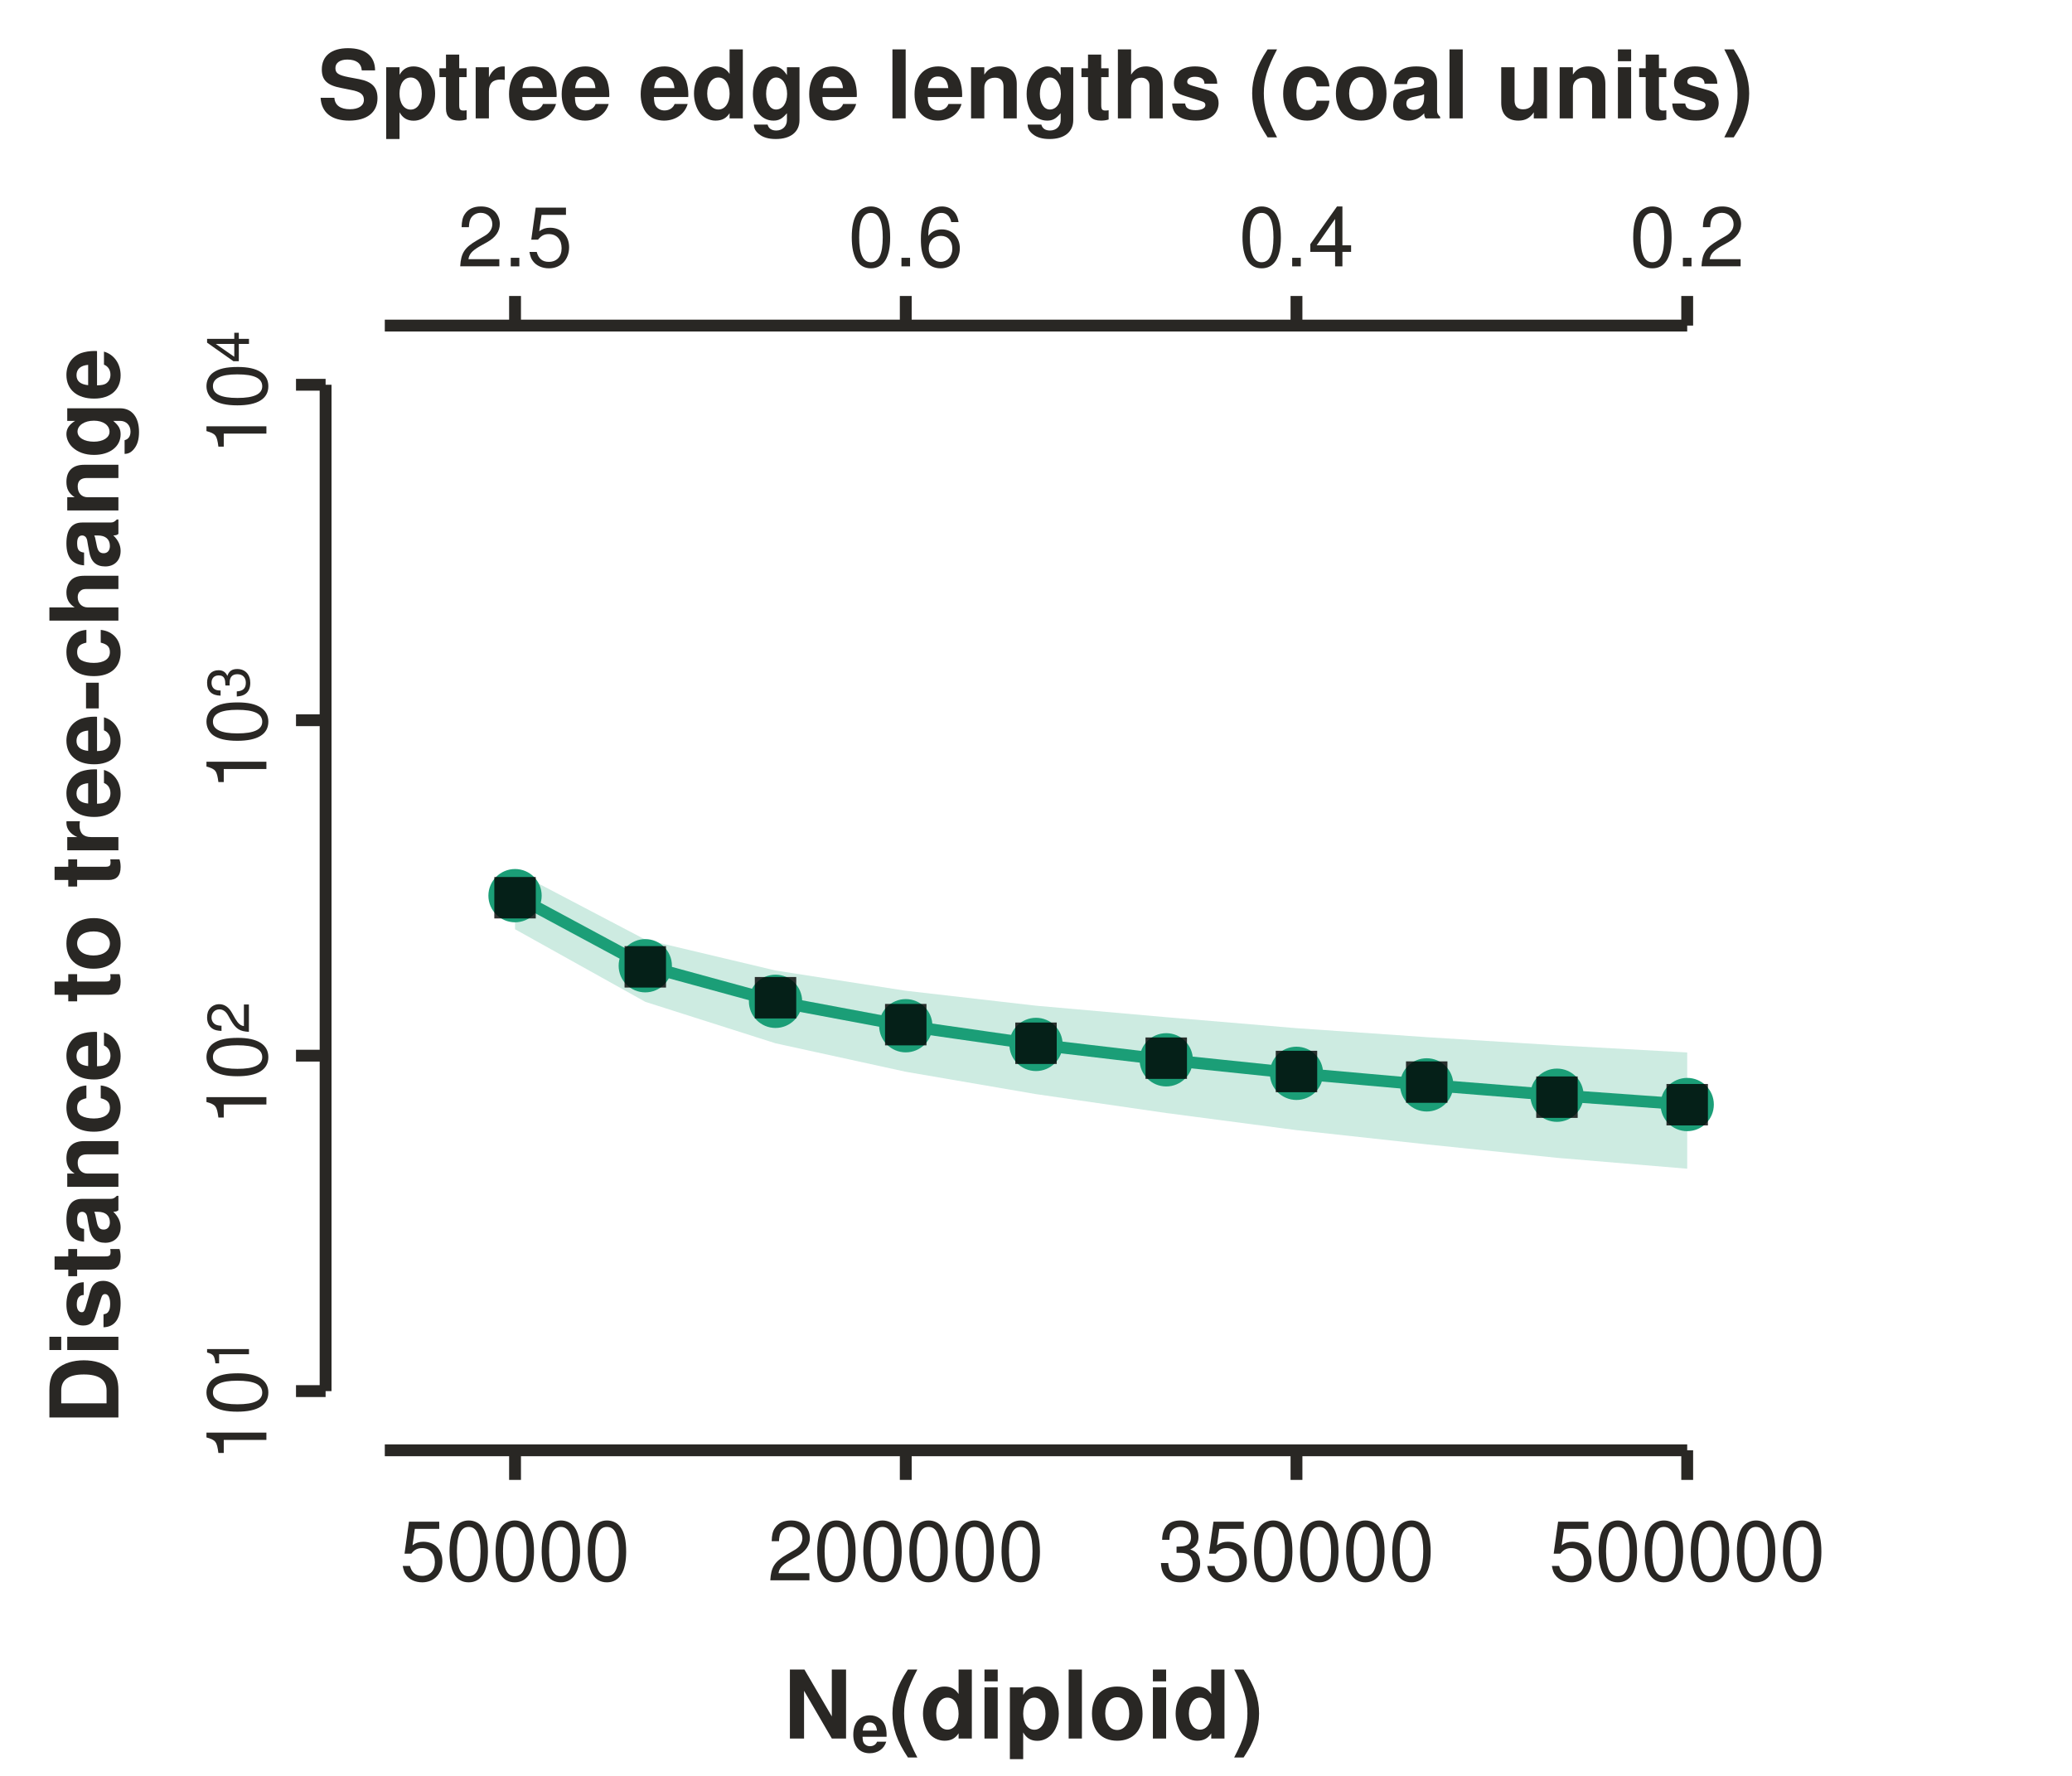
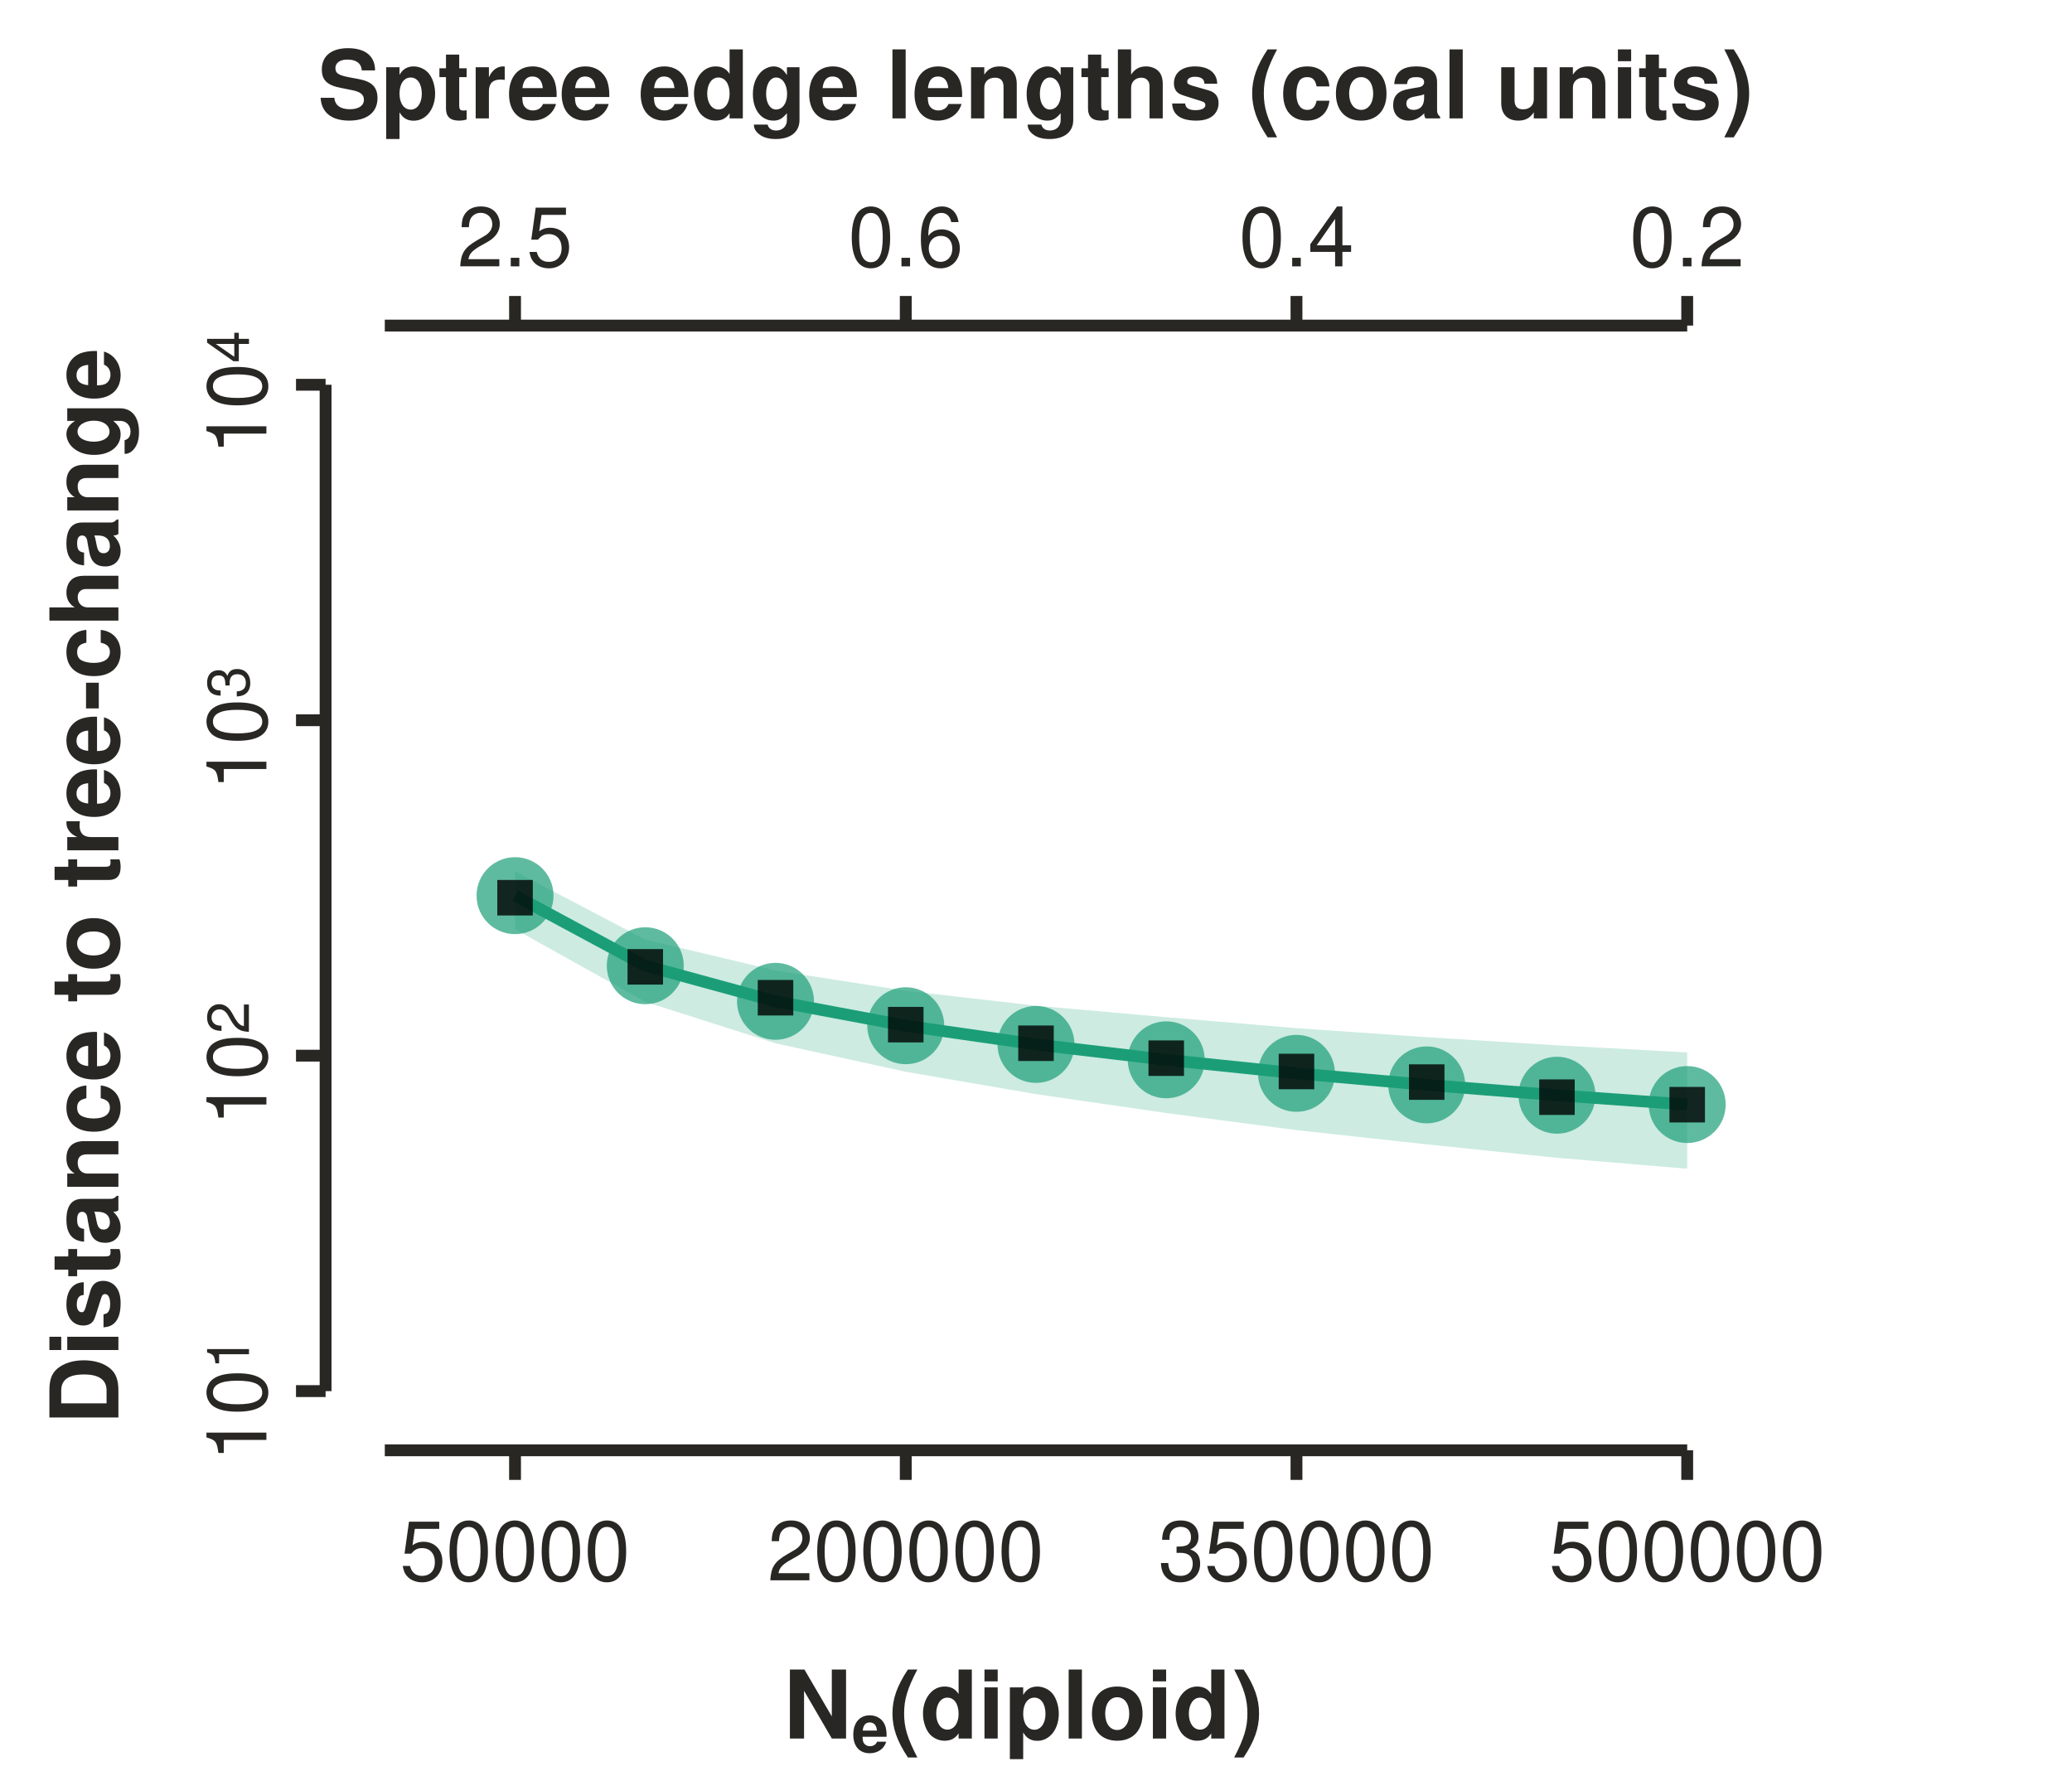
- <svg xmlns="http://www.w3.org/2000/svg" class="toyplot-canvas-Canvas" width="350.0px" height="300.0px" viewBox="0 0 350.0 300.0" preserveAspectRatio="xMidYMid meet" style="background-color:transparent;border-color:#292724;border-style:none;border-width:1.0;fill:rgb(16.1%,15.3%,14.1%);fill-opacity:1.0;font-family:Helvetica;font-size:12px;opacity:1.0;stroke:rgb(16.1%,15.3%,14.1%);stroke-opacity:1.0;stroke-width:1.0" id="t272726c23c2a4e4c9047635ecfd77abd">
-   <g class="toyplot-coordinates-Cartesian" id="tba0daed4ac7c47698776b9fb719eaa48">
-     <clipPath id="tf1c3529e38b94016840cd9ba4d37bab0">
+ <svg xmlns="http://www.w3.org/2000/svg" class="toyplot-canvas-Canvas" width="350.0px" height="300.0px" viewBox="0 0 350.0 300.0" preserveAspectRatio="xMidYMid meet" style="background-color:transparent;border-color:#292724;border-style:none;border-width:1.0;fill:rgb(16.1%,15.3%,14.1%);fill-opacity:1.0;font-family:Helvetica;font-size:12px;opacity:1.0;stroke:rgb(16.1%,15.3%,14.1%);stroke-opacity:1.0;stroke-width:1.0" id="td51863f48c18417b86a0a5f7fe468f58">
+   <g class="toyplot-coordinates-Cartesian" id="tae46b085b6c74b68bbfc40ac13d95cd0">
+     <clipPath id="tf7555e27c4cd464dbe8217cda9ac894d">
      <rect x="55.0" y="55.0" width="240.0" height="190.0" />
    </clipPath>
-     <g clip-path="url(#tf1c3529e38b94016840cd9ba4d37bab0)">
-       <g class="toyplot-mark-FillBoundaries" style="stroke:none" id="t1eab05f7390b4b45acfa8baa7479c17f">
+     <g clip-path="url(#tf7555e27c4cd464dbe8217cda9ac894d)">
+       <g class="toyplot-mark-FillBoundaries" style="stroke:none" id="t95343edcfef6442c82d53deaeca4f1ef">
        <polygon points="87.0,156.977 109.0,169.237 131.0,176.244 153.0,181.054 175.0,184.831 197.0,188.024 219.0,190.915 241.0,193.318 263.0,195.592 285.0,197.432 285.0,177.791 263.0,176.582 241.0,175.209 219.0,173.691 197.0,171.834 175.0,169.893 153.0,167.368 131.0,163.948 109.0,158.725 87.0,147.184" style="fill:rgb(40%,76.1%,64.7%);fill-opacity:1.0;opacity:0.33;stroke:none" />
      </g>
-       <g class="toyplot-mark-Plot" style="fill:none" id="t7f4625ad4b8047d792b645892e35c54a">
+       <g class="toyplot-mark-Plot" style="fill:none" id="t2dd4f376c3ce4040a73daca488f489c9">
        <g class="toyplot-Series">
          <path d="M 87.0 151.303 L 109.0 163.144 L 131.0 169.154 L 153.0 173.277 L 175.0 176.435 L 197.0 179.034 L 219.0 181.319 L 241.0 183.269 L 263.0 185.016 L 285.0 186.59" style="stroke:rgb(10.6%,62%,46.7%);stroke-opacity:1.0;stroke-width:2.0" />
        </g>
      </g>
-       <g class="toyplot-mark-Point" id="ta8f6d9cd16464a2e9a50cd7c20146193">
+       <g class="toyplot-mark-Point" id="t3a0e6ffa7b6749be9bf36b97396677ae">
        <g class="toyplot-Series">
-           <g style="fill:rgb(10.6%,62%,46.7%);fill-opacity:1.0;opacity:1.0;stroke:rgb(10.6%,62%,46.7%);stroke-opacity:1.0" class="toyplot-Datum" transform="translate(87.0, 151.3033)">
-             <circle r="4.0" />
+           <g style="fill:rgb(10.6%,62%,46.7%);fill-opacity:1.0;opacity:0.7;stroke:rgb(10.6%,62%,46.7%);stroke-opacity:1.0" class="toyplot-Datum" transform="translate(87.0, 151.3033)">
+             <circle r="6.0" />
          </g>
-           <g style="fill:rgb(10.6%,62%,46.7%);fill-opacity:1.0;opacity:1.0;stroke:rgb(10.6%,62%,46.7%);stroke-opacity:1.0" class="toyplot-Datum" transform="translate(109.0, 163.1437)">
-             <circle r="4.0" />
+           <g style="fill:rgb(10.6%,62%,46.7%);fill-opacity:1.0;opacity:0.7;stroke:rgb(10.6%,62%,46.7%);stroke-opacity:1.0" class="toyplot-Datum" transform="translate(109.0, 163.1437)">
+             <circle r="6.0" />
          </g>
-           <g style="fill:rgb(10.6%,62%,46.7%);fill-opacity:1.0;opacity:1.0;stroke:rgb(10.6%,62%,46.7%);stroke-opacity:1.0" class="toyplot-Datum" transform="translate(131.0, 169.1538)">
-             <circle r="4.0" />
+           <g style="fill:rgb(10.6%,62%,46.7%);fill-opacity:1.0;opacity:0.7;stroke:rgb(10.6%,62%,46.7%);stroke-opacity:1.0" class="toyplot-Datum" transform="translate(131.0, 169.1538)">
+             <circle r="6.0" />
          </g>
-           <g style="fill:rgb(10.6%,62%,46.7%);fill-opacity:1.0;opacity:1.0;stroke:rgb(10.6%,62%,46.7%);stroke-opacity:1.0" class="toyplot-Datum" transform="translate(153.0, 173.2772)">
-             <circle r="4.0" />
+           <g style="fill:rgb(10.6%,62%,46.7%);fill-opacity:1.0;opacity:0.7;stroke:rgb(10.6%,62%,46.7%);stroke-opacity:1.0" class="toyplot-Datum" transform="translate(153.0, 173.2772)">
+             <circle r="6.0" />
          </g>
-           <g style="fill:rgb(10.6%,62%,46.7%);fill-opacity:1.0;opacity:1.0;stroke:rgb(10.6%,62%,46.7%);stroke-opacity:1.0" class="toyplot-Datum" transform="translate(175.0, 176.4347)">
-             <circle r="4.0" />
+           <g style="fill:rgb(10.6%,62%,46.7%);fill-opacity:1.0;opacity:0.7;stroke:rgb(10.6%,62%,46.7%);stroke-opacity:1.0" class="toyplot-Datum" transform="translate(175.0, 176.4347)">
+             <circle r="6.0" />
          </g>
-           <g style="fill:rgb(10.6%,62%,46.7%);fill-opacity:1.0;opacity:1.0;stroke:rgb(10.6%,62%,46.7%);stroke-opacity:1.0" class="toyplot-Datum" transform="translate(197.0, 179.0339)">
-             <circle r="4.0" />
+           <g style="fill:rgb(10.6%,62%,46.7%);fill-opacity:1.0;opacity:0.7;stroke:rgb(10.6%,62%,46.7%);stroke-opacity:1.0" class="toyplot-Datum" transform="translate(197.0, 179.0339)">
+             <circle r="6.0" />
          </g>
-           <g style="fill:rgb(10.6%,62%,46.7%);fill-opacity:1.0;opacity:1.0;stroke:rgb(10.6%,62%,46.7%);stroke-opacity:1.0" class="toyplot-Datum" transform="translate(219.0, 181.3188)">
-             <circle r="4.0" />
+           <g style="fill:rgb(10.6%,62%,46.7%);fill-opacity:1.0;opacity:0.7;stroke:rgb(10.6%,62%,46.7%);stroke-opacity:1.0" class="toyplot-Datum" transform="translate(219.0, 181.3188)">
+             <circle r="6.0" />
          </g>
-           <g style="fill:rgb(10.6%,62%,46.7%);fill-opacity:1.0;opacity:1.0;stroke:rgb(10.6%,62%,46.7%);stroke-opacity:1.0" class="toyplot-Datum" transform="translate(241.0, 183.2694)">
-             <circle r="4.0" />
+           <g style="fill:rgb(10.6%,62%,46.7%);fill-opacity:1.0;opacity:0.7;stroke:rgb(10.6%,62%,46.7%);stroke-opacity:1.0" class="toyplot-Datum" transform="translate(241.0, 183.2694)">
+             <circle r="6.0" />
          </g>
-           <g style="fill:rgb(10.6%,62%,46.7%);fill-opacity:1.0;opacity:1.0;stroke:rgb(10.6%,62%,46.7%);stroke-opacity:1.0" class="toyplot-Datum" transform="translate(263.0, 185.0158)">
-             <circle r="4.0" />
+           <g style="fill:rgb(10.6%,62%,46.7%);fill-opacity:1.0;opacity:0.7;stroke:rgb(10.6%,62%,46.7%);stroke-opacity:1.0" class="toyplot-Datum" transform="translate(263.0, 185.0158)">
+             <circle r="6.0" />
          </g>
-           <g style="fill:rgb(10.6%,62%,46.7%);fill-opacity:1.0;opacity:1.0;stroke:rgb(10.6%,62%,46.7%);stroke-opacity:1.0" class="toyplot-Datum" transform="translate(285.0, 186.5901)">
-             <circle r="4.0" />
+           <g style="fill:rgb(10.6%,62%,46.7%);fill-opacity:1.0;opacity:0.7;stroke:rgb(10.6%,62%,46.7%);stroke-opacity:1.0" class="toyplot-Datum" transform="translate(285.0, 186.5901)">
+             <circle r="6.0" />
          </g>
        </g>
      </g>
-       <g class="toyplot-mark-Point" id="ta6af7c4730fd43e49a785b4f0c6216dc">
+       <g class="toyplot-mark-Point" id="tc29909fcc5804ebb9f6eb4a524b781ea">
        <g class="toyplot-Series">
          <g style="fill:rgb(0%,0%,0%);fill-opacity:1.0;opacity:0.8;stroke:none" class="toyplot-Datum" transform="translate(87.0, 151.6523)">
-             <rect x="-3.5" y="-3.5" width="7.0" height="7.0" />
+             <rect x="-3.0" y="-3.0" width="6.0" height="6.0" />
          </g>
          <g style="fill:rgb(0%,0%,0%);fill-opacity:1.0;opacity:0.8;stroke:none" class="toyplot-Datum" transform="translate(109.0, 163.3288)">
-             <rect x="-3.5" y="-3.5" width="7.0" height="7.0" />
+             <rect x="-3.0" y="-3.0" width="6.0" height="6.0" />
          </g>
          <g style="fill:rgb(0%,0%,0%);fill-opacity:1.0;opacity:0.8;stroke:none" class="toyplot-Datum" transform="translate(131.0, 168.5457)">
-             <rect x="-3.5" y="-3.5" width="7.0" height="7.0" />
+             <rect x="-3.0" y="-3.0" width="6.0" height="6.0" />
          </g>
          <g style="fill:rgb(0%,0%,0%);fill-opacity:1.0;opacity:0.8;stroke:none" class="toyplot-Datum" transform="translate(153.0, 173.0943)">
-             <rect x="-3.5" y="-3.5" width="7.0" height="7.0" />
+             <rect x="-3.0" y="-3.0" width="6.0" height="6.0" />
          </g>
          <g style="fill:rgb(0%,0%,0%);fill-opacity:1.0;opacity:0.8;stroke:none" class="toyplot-Datum" transform="translate(175.0, 176.236)">
-             <rect x="-3.5" y="-3.5" width="7.0" height="7.0" />
+             <rect x="-3.0" y="-3.0" width="6.0" height="6.0" />
          </g>
          <g style="fill:rgb(0%,0%,0%);fill-opacity:1.0;opacity:0.8;stroke:none" class="toyplot-Datum" transform="translate(197.0, 178.7578)">
-             <rect x="-3.5" y="-3.5" width="7.0" height="7.0" />
+             <rect x="-3.0" y="-3.0" width="6.0" height="6.0" />
          </g>
          <g style="fill:rgb(0%,0%,0%);fill-opacity:1.0;opacity:0.8;stroke:none" class="toyplot-Datum" transform="translate(219.0, 181.0084)">
-             <rect x="-3.5" y="-3.5" width="7.0" height="7.0" />
+             <rect x="-3.0" y="-3.0" width="6.0" height="6.0" />
          </g>
          <g style="fill:rgb(0%,0%,0%);fill-opacity:1.0;opacity:0.8;stroke:none" class="toyplot-Datum" transform="translate(241.0, 182.798)">
-             <rect x="-3.5" y="-3.5" width="7.0" height="7.0" />
+             <rect x="-3.0" y="-3.0" width="6.0" height="6.0" />
          </g>
          <g style="fill:rgb(0%,0%,0%);fill-opacity:1.0;opacity:0.8;stroke:none" class="toyplot-Datum" transform="translate(263.0, 185.3454)">
-             <rect x="-3.5" y="-3.5" width="7.0" height="7.0" />
+             <rect x="-3.0" y="-3.0" width="6.0" height="6.0" />
          </g>
          <g style="fill:rgb(0%,0%,0%);fill-opacity:1.0;opacity:0.8;stroke:none" class="toyplot-Datum" transform="translate(285.0, 186.6166)">
-             <rect x="-3.5" y="-3.5" width="7.0" height="7.0" />
+             <rect x="-3.0" y="-3.0" width="6.0" height="6.0" />
          </g>
        </g>
      </g>
    </g>
-     <g class="toyplot-coordinates-Axis" id="t652e054ed15845bc881b9b655163f109" transform="translate(65.0,235.0)translate(0,10.0)">
+     <g class="toyplot-coordinates-Axis" id="t8947608a1ecb473f81e5cb8034a09081" transform="translate(65.0,235.0)translate(0,10.0)">
      <line x1="0" y1="0" x2="220.0" y2="0" style="stroke-width:2" />
      <g>
        <line x1="22.0" y1="5.0" x2="22.0" y2="0" style="stroke-width:2" />
        <line x1="88.0" y1="5.0" x2="88.0" y2="0" style="stroke-width:2" />
        <line x1="154.0" y1="5.0" x2="154.0" y2="0" style="stroke-width:2" />
        <line x1="220.0" y1="5.0" x2="220.0" y2="0" style="stroke-width:2" />
      </g>
      <g>
        <g transform="translate(22.0,10.0)">
          <text x="-19.46" y="11.977" style="fill:rgb(16.1%,15.3%,14.1%);fill-opacity:1.0;font-family:helvetica;font-size:14.0px;font-weight:normal;stroke:none;vertical-align:baseline;white-space:pre">50000</text>
        </g>
        <g transform="translate(88.0,10.0)">
          <text x="-23.352" y="11.977" style="fill:rgb(16.1%,15.3%,14.1%);fill-opacity:1.0;font-family:helvetica;font-size:14.0px;font-weight:normal;stroke:none;vertical-align:baseline;white-space:pre">200000</text>
        </g>
        <g transform="translate(154.0,10.0)">
          <text x="-23.352" y="11.977" style="fill:rgb(16.1%,15.3%,14.1%);fill-opacity:1.0;font-family:helvetica;font-size:14.0px;font-weight:normal;stroke:none;vertical-align:baseline;white-space:pre">350000</text>
        </g>
        <g transform="translate(220.0,10.0)">
          <text x="-23.352" y="11.977" style="fill:rgb(16.1%,15.3%,14.1%);fill-opacity:1.0;font-family:helvetica;font-size:14.0px;font-weight:normal;stroke:none;vertical-align:baseline;white-space:pre">500000</text>
        </g>
      </g>
      <g transform="translate(110.0,35.0)">
        <text x="-42.666" y="13.688" style="fill:rgb(16.1%,15.3%,14.1%);fill-opacity:1.0;font-family:helvetica;font-size:16.0px;font-weight:bold;stroke:none;vertical-align:baseline;white-space:pre">N</text>
        <text x="-31.114" y="15.928" style="fill:rgb(16.1%,15.3%,14.1%);fill-opacity:1.0;font-family:helvetica;font-size:11.2px;font-weight:bold;stroke:none;vertical-align:baseline;white-space:pre">e</text>
        <text x="-24.886" y="13.688" style="fill:rgb(16.1%,15.3%,14.1%);fill-opacity:1.0;font-family:helvetica;font-size:16.0px;font-weight:bold;stroke:none;vertical-align:baseline;white-space:pre"> (diploid)</text>
      </g>
      <g class="toyplot-coordinates-Axis-coordinates" style="visibility:hidden" transform="">
        <line x1="0" x2="0" y1="-5.0" y2="7.5" style="stroke:rgb(43.9%,50.2%,56.5%);stroke-opacity:1.0;stroke-width:1.0" />
        <text x="0" y="-10.0" style="alignment-baseline:alphabetic;fill:rgb(43.9%,50.2%,56.5%);fill-opacity:1.0;font-size:10px;font-weight:normal;stroke:none;text-anchor:middle" />
      </g>
    </g>
-     <g class="toyplot-coordinates-Axis" id="t11eedd46eedf4892b3f92fa253e42389" transform="translate(65.0,235.0)rotate(-90.0)translate(0,-10.0)">
+     <g class="toyplot-coordinates-Axis" id="te5bf94ed8dfa4fe8a6ef61ade295cd37" transform="translate(65.0,235.0)rotate(-90.0)translate(0,-10.0)">
      <line x1="0" y1="0" x2="170.0" y2="0" style="stroke-width:2" />
      <g>
        <line x1="0.0" y1="-5.0" x2="0.0" y2="0" style="stroke-width:2" />
        <line x1="56.667" y1="-5.0" x2="56.667" y2="0" style="stroke-width:2" />
        <line x1="113.333" y1="-5.0" x2="113.333" y2="0" style="stroke-width:2" />
        <line x1="170.0" y1="-5.0" x2="170.0" y2="0" style="stroke-width:2" />
      </g>
      <g>
        <g transform="translate(0.0,-10.0)">
          <text x="-11.871" y="0.0" style="fill:rgb(16.1%,15.3%,14.1%);fill-opacity:1.0;font-family:helvetica;font-size:14.0px;font-weight:normal;stroke:none;vertical-align:baseline;white-space:pre">10</text>
          <text x="3.697" y="-2.94" style="fill:rgb(16.1%,15.3%,14.1%);fill-opacity:1.0;font-family:helvetica;font-size:9.8px;font-weight:normal;stroke:none;vertical-align:baseline;white-space:pre"> 1</text>
        </g>
        <g transform="translate(56.66667,-10.0)">
          <text x="-11.871" y="0.0" style="fill:rgb(16.1%,15.3%,14.1%);fill-opacity:1.0;font-family:helvetica;font-size:14.0px;font-weight:normal;stroke:none;vertical-align:baseline;white-space:pre">10</text>
          <text x="3.697" y="-2.94" style="fill:rgb(16.1%,15.3%,14.1%);fill-opacity:1.0;font-family:helvetica;font-size:9.8px;font-weight:normal;stroke:none;vertical-align:baseline;white-space:pre"> 2</text>
        </g>
        <g transform="translate(113.3333,-10.0)">
          <text x="-11.871" y="0.0" style="fill:rgb(16.1%,15.3%,14.1%);fill-opacity:1.0;font-family:helvetica;font-size:14.0px;font-weight:normal;stroke:none;vertical-align:baseline;white-space:pre">10</text>
          <text x="3.697" y="-2.94" style="fill:rgb(16.1%,15.3%,14.1%);fill-opacity:1.0;font-family:helvetica;font-size:9.8px;font-weight:normal;stroke:none;vertical-align:baseline;white-space:pre"> 3</text>
        </g>
        <g transform="translate(170.0,-10.0)">
          <text x="-11.871" y="0.0" style="fill:rgb(16.1%,15.3%,14.1%);fill-opacity:1.0;font-family:helvetica;font-size:14.0px;font-weight:normal;stroke:none;vertical-align:baseline;white-space:pre">10</text>
          <text x="3.697" y="-2.94" style="fill:rgb(16.1%,15.3%,14.1%);fill-opacity:1.0;font-family:helvetica;font-size:9.8px;font-weight:normal;stroke:none;vertical-align:baseline;white-space:pre"> 4</text>
        </g>
      </g>
      <g transform="translate(85.0,-35.0)">
        <text x="-90.688" y="0.0" style="fill:rgb(16.1%,15.3%,14.1%);fill-opacity:1.0;font-family:helvetica;font-size:16.0px;font-weight:bold;stroke:none;vertical-align:baseline;white-space:pre">Distance to tree-change</text>
      </g>
      <g class="toyplot-coordinates-Axis-coordinates" style="visibility:hidden" transform="">
        <line x1="0" x2="0" y1="5.0" y2="-7.5" style="stroke:rgb(43.9%,50.2%,56.5%);stroke-opacity:1.0;stroke-width:1.0" />
        <text x="0" y="10.0" style="alignment-baseline:hanging;fill:rgb(43.9%,50.2%,56.5%);fill-opacity:1.0;font-size:10px;font-weight:normal;stroke:none;text-anchor:middle" />
      </g>
    </g>
  </g>
-   <g class="toyplot-coordinates-Cartesian" id="t654d0d4a20cb4ac0a574b87429e79019">
-     <clipPath id="t88c15a4a69494dfeb45544af075f1614">
+   <g class="toyplot-coordinates-Cartesian" id="td2917f911c014505af242c1504372523">
+     <clipPath id="t6b120efe08254ea1bf55e385d1fd4892">
      <rect x="55.0" y="55.0" width="240.0" height="190.0" />
    </clipPath>
-     <g clip-path="url(#t88c15a4a69494dfeb45544af075f1614)" />
-     <g class="toyplot-coordinates-Axis" id="t869f21aa617441b89337e01c020b457c" transform="translate(65.0,65.0)translate(0,-10.0)">
+     <g clip-path="url(#t6b120efe08254ea1bf55e385d1fd4892)" />
+     <g class="toyplot-coordinates-Axis" id="t55d68367e0fa487b9797efe575cdaaa0" transform="translate(65.0,65.0)translate(0,-10.0)">
      <line x1="0" y1="0" x2="220.0" y2="0" style="stroke-width:2" />
      <g>
        <line x1="22" y1="-5.0" x2="22" y2="0" style="stroke-width:2" />
        <line x1="88" y1="-5.0" x2="88" y2="0" style="stroke-width:2" />
        <line x1="154" y1="-5.0" x2="154" y2="0" style="stroke-width:2" />
        <line x1="220.0" y1="-5.0" x2="220.0" y2="0" style="stroke-width:2" />
      </g>
      <g>
        <g transform="translate(22.0002,-10.0)">
          <text x="-9.73" y="0.0" style="fill:rgb(16.1%,15.3%,14.1%);fill-opacity:1.0;font-family:helvetica;font-size:14.0px;font-weight:normal;stroke:none;vertical-align:baseline;white-space:pre">2.5</text>
        </g>
        <g transform="translate(88.00013,-10.0)">
          <text x="-9.73" y="0.0" style="fill:rgb(16.1%,15.3%,14.1%);fill-opacity:1.0;font-family:helvetica;font-size:14.0px;font-weight:normal;stroke:none;vertical-align:baseline;white-space:pre">0.6</text>
        </g>
        <g transform="translate(154.0001,-10.0)">
          <text x="-9.73" y="0.0" style="fill:rgb(16.1%,15.3%,14.1%);fill-opacity:1.0;font-family:helvetica;font-size:14.0px;font-weight:normal;stroke:none;vertical-align:baseline;white-space:pre">0.4</text>
        </g>
        <g transform="translate(220.0,-10.0)">
          <text x="-9.73" y="0.0" style="fill:rgb(16.1%,15.3%,14.1%);fill-opacity:1.0;font-family:helvetica;font-size:14.0px;font-weight:normal;stroke:none;vertical-align:baseline;white-space:pre">0.2</text>
        </g>
      </g>
      <g transform="translate(110.0,-35.0)">
        <text x="-121.36" y="0.0" style="fill:rgb(16.1%,15.3%,14.1%);fill-opacity:1.0;font-family:helvetica;font-size:16.0px;font-weight:bold;stroke:none;vertical-align:baseline;white-space:pre">Sptree edge lengths (coal units)</text>
      </g>
      <g class="toyplot-coordinates-Axis-coordinates" style="visibility:hidden" transform="">
        <line x1="0" x2="0" y1="5.0" y2="-7.5" style="stroke:rgb(43.9%,50.2%,56.5%);stroke-opacity:1.0;stroke-width:1.0" />
        <text x="0" y="10.0" style="alignment-baseline:hanging;fill:rgb(43.9%,50.2%,56.5%);fill-opacity:1.0;font-size:10px;font-weight:normal;stroke:none;text-anchor:middle" />
      </g>
    </g>
  </g>
</svg>
